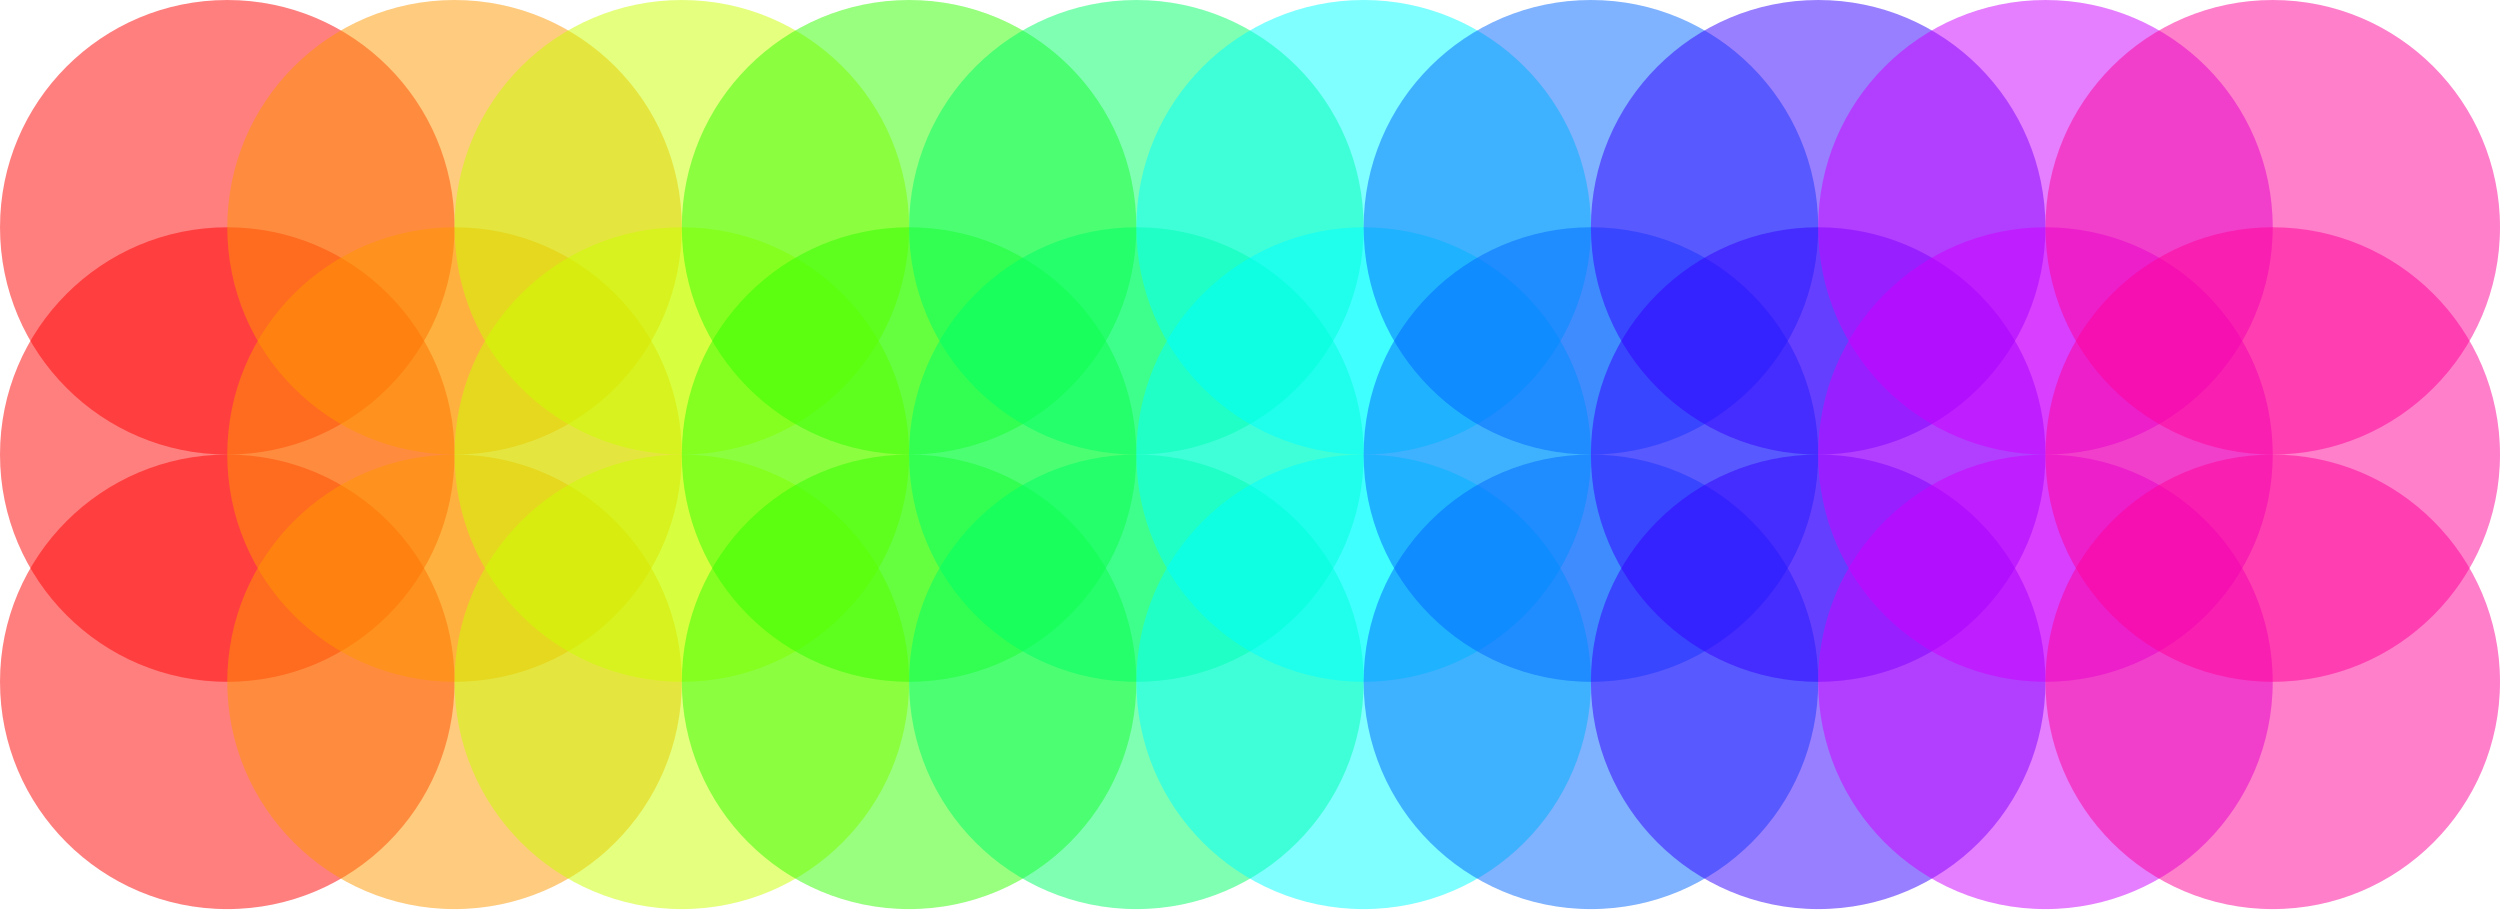
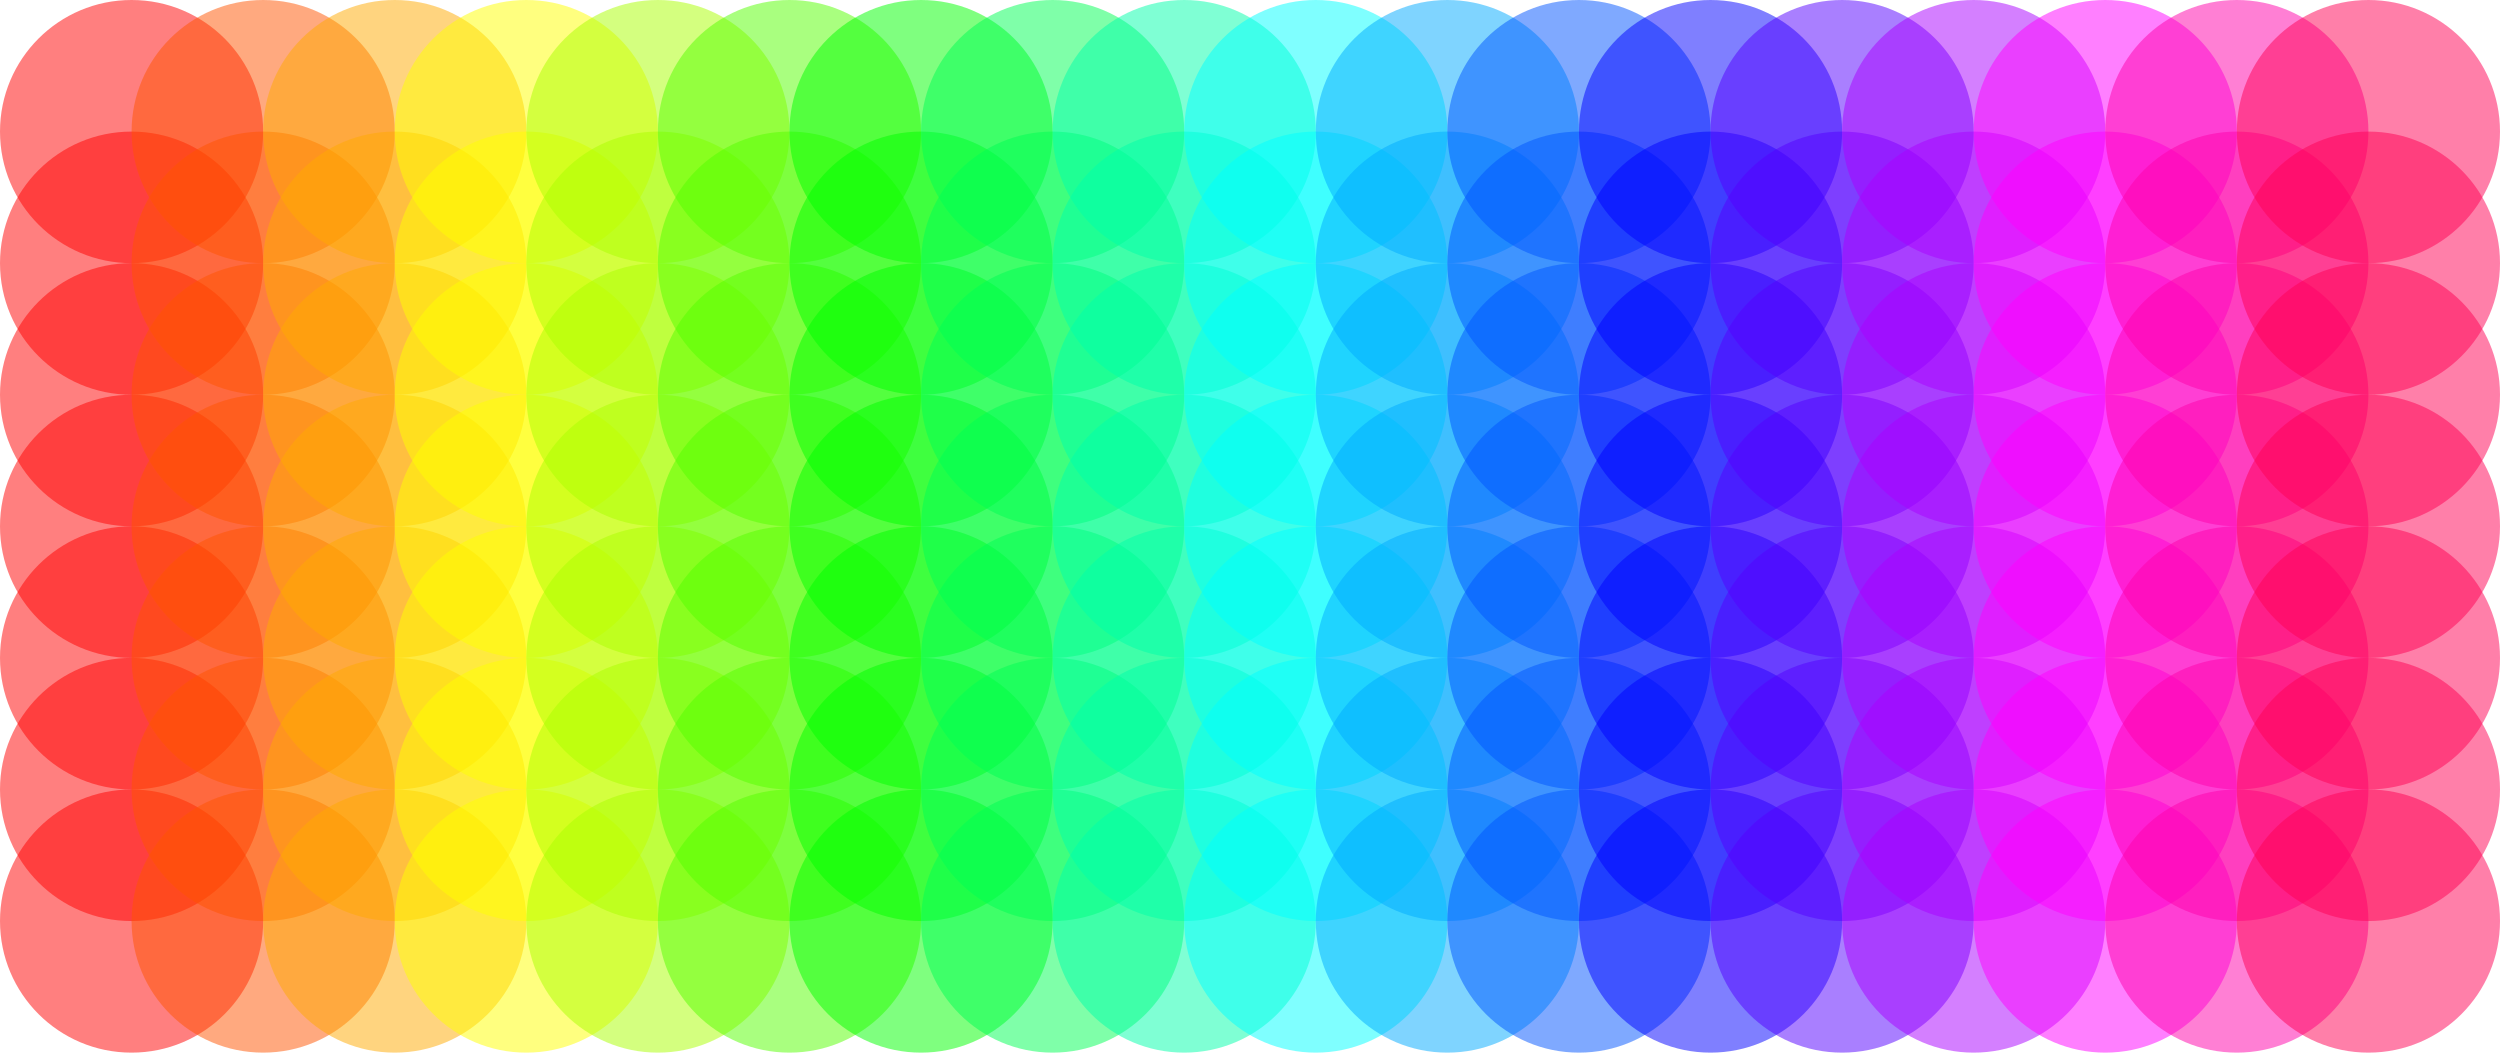
- <svg xmlns="http://www.w3.org/2000/svg" width="1100.00" height="400.00">
+ <svg xmlns="http://www.w3.org/2000/svg" width="1900.00" height="800.00">
  <circle cx="100.000" cy="100.000" r="100.00" style="fill:hsl(0.0, 100%, 50%); fill-opacity: 0.5" />
  <circle cx="100.000" cy="200.000" r="100.00" style="fill:hsl(0.0, 100%, 50%); fill-opacity: 0.5" />
  <circle cx="100.000" cy="300.000" r="100.00" style="fill:hsl(0.0, 100%, 50%); fill-opacity: 0.5" />
-   <circle cx="200.000" cy="100.000" r="100.00" style="fill:hsl(36.0, 100%, 50%); fill-opacity: 0.5" />
-   <circle cx="200.000" cy="200.000" r="100.00" style="fill:hsl(36.0, 100%, 50%); fill-opacity: 0.5" />
-   <circle cx="200.000" cy="300.000" r="100.00" style="fill:hsl(36.0, 100%, 50%); fill-opacity: 0.5" />
-   <circle cx="300.000" cy="100.000" r="100.00" style="fill:hsl(72.0, 100%, 50%); fill-opacity: 0.5" />
-   <circle cx="300.000" cy="200.000" r="100.00" style="fill:hsl(72.0, 100%, 50%); fill-opacity: 0.5" />
-   <circle cx="300.000" cy="300.000" r="100.00" style="fill:hsl(72.0, 100%, 50%); fill-opacity: 0.5" />
-   <circle cx="400.000" cy="100.000" r="100.00" style="fill:hsl(108.0, 100%, 50%); fill-opacity: 0.5" />
-   <circle cx="400.000" cy="200.000" r="100.00" style="fill:hsl(108.0, 100%, 50%); fill-opacity: 0.5" />
-   <circle cx="400.000" cy="300.000" r="100.00" style="fill:hsl(108.0, 100%, 50%); fill-opacity: 0.5" />
-   <circle cx="500.000" cy="100.000" r="100.00" style="fill:hsl(144.0, 100%, 50%); fill-opacity: 0.5" />
-   <circle cx="500.000" cy="200.000" r="100.00" style="fill:hsl(144.0, 100%, 50%); fill-opacity: 0.5" />
-   <circle cx="500.000" cy="300.000" r="100.00" style="fill:hsl(144.0, 100%, 50%); fill-opacity: 0.5" />
-   <circle cx="600.000" cy="100.000" r="100.00" style="fill:hsl(180.0, 100%, 50%); fill-opacity: 0.5" />
-   <circle cx="600.000" cy="200.000" r="100.00" style="fill:hsl(180.0, 100%, 50%); fill-opacity: 0.5" />
-   <circle cx="600.000" cy="300.000" r="100.00" style="fill:hsl(180.0, 100%, 50%); fill-opacity: 0.5" />
-   <circle cx="700.000" cy="100.000" r="100.00" style="fill:hsl(216.0, 100%, 50%); fill-opacity: 0.5" />
-   <circle cx="700.000" cy="200.000" r="100.00" style="fill:hsl(216.0, 100%, 50%); fill-opacity: 0.5" />
-   <circle cx="700.000" cy="300.000" r="100.00" style="fill:hsl(216.0, 100%, 50%); fill-opacity: 0.5" />
-   <circle cx="800.000" cy="100.000" r="100.00" style="fill:hsl(252.0, 100%, 50%); fill-opacity: 0.5" />
-   <circle cx="800.000" cy="200.000" r="100.00" style="fill:hsl(252.0, 100%, 50%); fill-opacity: 0.5" />
-   <circle cx="800.000" cy="300.000" r="100.00" style="fill:hsl(252.0, 100%, 50%); fill-opacity: 0.5" />
-   <circle cx="900.000" cy="100.000" r="100.00" style="fill:hsl(288.0, 100%, 50%); fill-opacity: 0.5" />
-   <circle cx="900.000" cy="200.000" r="100.00" style="fill:hsl(288.0, 100%, 50%); fill-opacity: 0.5" />
-   <circle cx="900.000" cy="300.000" r="100.00" style="fill:hsl(288.0, 100%, 50%); fill-opacity: 0.5" />
-   <circle cx="1000.000" cy="100.000" r="100.00" style="fill:hsl(324.0, 100%, 50%); fill-opacity: 0.5" />
-   <circle cx="1000.000" cy="200.000" r="100.00" style="fill:hsl(324.0, 100%, 50%); fill-opacity: 0.5" />
-   <circle cx="1000.000" cy="300.000" r="100.00" style="fill:hsl(324.0, 100%, 50%); fill-opacity: 0.5" />
+   <circle cx="100.000" cy="400.000" r="100.00" style="fill:hsl(0.0, 100%, 50%); fill-opacity: 0.5" />
+   <circle cx="100.000" cy="500.000" r="100.00" style="fill:hsl(0.0, 100%, 50%); fill-opacity: 0.5" />
+   <circle cx="100.000" cy="600.000" r="100.00" style="fill:hsl(0.0, 100%, 50%); fill-opacity: 0.5" />
+   <circle cx="100.000" cy="700.000" r="100.00" style="fill:hsl(0.0, 100%, 50%); fill-opacity: 0.5" />
+   <circle cx="200.000" cy="100.000" r="100.00" style="fill:hsl(20.0, 100%, 50%); fill-opacity: 0.5" />
+   <circle cx="200.000" cy="200.000" r="100.00" style="fill:hsl(20.0, 100%, 50%); fill-opacity: 0.5" />
+   <circle cx="200.000" cy="300.000" r="100.00" style="fill:hsl(20.0, 100%, 50%); fill-opacity: 0.5" />
+   <circle cx="200.000" cy="400.000" r="100.00" style="fill:hsl(20.0, 100%, 50%); fill-opacity: 0.5" />
+   <circle cx="200.000" cy="500.000" r="100.00" style="fill:hsl(20.0, 100%, 50%); fill-opacity: 0.5" />
+   <circle cx="200.000" cy="600.000" r="100.00" style="fill:hsl(20.0, 100%, 50%); fill-opacity: 0.5" />
+   <circle cx="200.000" cy="700.000" r="100.00" style="fill:hsl(20.0, 100%, 50%); fill-opacity: 0.5" />
+   <circle cx="300.000" cy="100.000" r="100.00" style="fill:hsl(40.0, 100%, 50%); fill-opacity: 0.5" />
+   <circle cx="300.000" cy="200.000" r="100.00" style="fill:hsl(40.0, 100%, 50%); fill-opacity: 0.5" />
+   <circle cx="300.000" cy="300.000" r="100.00" style="fill:hsl(40.0, 100%, 50%); fill-opacity: 0.5" />
+   <circle cx="300.000" cy="400.000" r="100.00" style="fill:hsl(40.0, 100%, 50%); fill-opacity: 0.5" />
+   <circle cx="300.000" cy="500.000" r="100.00" style="fill:hsl(40.0, 100%, 50%); fill-opacity: 0.5" />
+   <circle cx="300.000" cy="600.000" r="100.00" style="fill:hsl(40.0, 100%, 50%); fill-opacity: 0.5" />
+   <circle cx="300.000" cy="700.000" r="100.00" style="fill:hsl(40.0, 100%, 50%); fill-opacity: 0.5" />
+   <circle cx="400.000" cy="100.000" r="100.00" style="fill:hsl(60.0, 100%, 50%); fill-opacity: 0.5" />
+   <circle cx="400.000" cy="200.000" r="100.00" style="fill:hsl(60.0, 100%, 50%); fill-opacity: 0.5" />
+   <circle cx="400.000" cy="300.000" r="100.00" style="fill:hsl(60.0, 100%, 50%); fill-opacity: 0.5" />
+   <circle cx="400.000" cy="400.000" r="100.00" style="fill:hsl(60.0, 100%, 50%); fill-opacity: 0.5" />
+   <circle cx="400.000" cy="500.000" r="100.00" style="fill:hsl(60.0, 100%, 50%); fill-opacity: 0.5" />
+   <circle cx="400.000" cy="600.000" r="100.00" style="fill:hsl(60.0, 100%, 50%); fill-opacity: 0.5" />
+   <circle cx="400.000" cy="700.000" r="100.00" style="fill:hsl(60.0, 100%, 50%); fill-opacity: 0.5" />
+   <circle cx="500.000" cy="100.000" r="100.00" style="fill:hsl(80.0, 100%, 50%); fill-opacity: 0.5" />
+   <circle cx="500.000" cy="200.000" r="100.00" style="fill:hsl(80.0, 100%, 50%); fill-opacity: 0.5" />
+   <circle cx="500.000" cy="300.000" r="100.00" style="fill:hsl(80.0, 100%, 50%); fill-opacity: 0.5" />
+   <circle cx="500.000" cy="400.000" r="100.00" style="fill:hsl(80.0, 100%, 50%); fill-opacity: 0.5" />
+   <circle cx="500.000" cy="500.000" r="100.00" style="fill:hsl(80.0, 100%, 50%); fill-opacity: 0.5" />
+   <circle cx="500.000" cy="600.000" r="100.00" style="fill:hsl(80.0, 100%, 50%); fill-opacity: 0.5" />
+   <circle cx="500.000" cy="700.000" r="100.00" style="fill:hsl(80.0, 100%, 50%); fill-opacity: 0.5" />
+   <circle cx="600.000" cy="100.000" r="100.00" style="fill:hsl(100.0, 100%, 50%); fill-opacity: 0.5" />
+   <circle cx="600.000" cy="200.000" r="100.00" style="fill:hsl(100.0, 100%, 50%); fill-opacity: 0.5" />
+   <circle cx="600.000" cy="300.000" r="100.00" style="fill:hsl(100.0, 100%, 50%); fill-opacity: 0.5" />
+   <circle cx="600.000" cy="400.000" r="100.00" style="fill:hsl(100.0, 100%, 50%); fill-opacity: 0.5" />
+   <circle cx="600.000" cy="500.000" r="100.00" style="fill:hsl(100.0, 100%, 50%); fill-opacity: 0.5" />
+   <circle cx="600.000" cy="600.000" r="100.00" style="fill:hsl(100.0, 100%, 50%); fill-opacity: 0.5" />
+   <circle cx="600.000" cy="700.000" r="100.00" style="fill:hsl(100.0, 100%, 50%); fill-opacity: 0.5" />
+   <circle cx="700.000" cy="100.000" r="100.00" style="fill:hsl(120.0, 100%, 50%); fill-opacity: 0.5" />
+   <circle cx="700.000" cy="200.000" r="100.00" style="fill:hsl(120.0, 100%, 50%); fill-opacity: 0.5" />
+   <circle cx="700.000" cy="300.000" r="100.00" style="fill:hsl(120.0, 100%, 50%); fill-opacity: 0.5" />
+   <circle cx="700.000" cy="400.000" r="100.00" style="fill:hsl(120.0, 100%, 50%); fill-opacity: 0.5" />
+   <circle cx="700.000" cy="500.000" r="100.00" style="fill:hsl(120.0, 100%, 50%); fill-opacity: 0.5" />
+   <circle cx="700.000" cy="600.000" r="100.00" style="fill:hsl(120.0, 100%, 50%); fill-opacity: 0.5" />
+   <circle cx="700.000" cy="700.000" r="100.00" style="fill:hsl(120.0, 100%, 50%); fill-opacity: 0.5" />
+   <circle cx="800.000" cy="100.000" r="100.00" style="fill:hsl(140.0, 100%, 50%); fill-opacity: 0.5" />
+   <circle cx="800.000" cy="200.000" r="100.00" style="fill:hsl(140.0, 100%, 50%); fill-opacity: 0.5" />
+   <circle cx="800.000" cy="300.000" r="100.00" style="fill:hsl(140.0, 100%, 50%); fill-opacity: 0.5" />
+   <circle cx="800.000" cy="400.000" r="100.00" style="fill:hsl(140.0, 100%, 50%); fill-opacity: 0.5" />
+   <circle cx="800.000" cy="500.000" r="100.00" style="fill:hsl(140.0, 100%, 50%); fill-opacity: 0.5" />
+   <circle cx="800.000" cy="600.000" r="100.00" style="fill:hsl(140.0, 100%, 50%); fill-opacity: 0.5" />
+   <circle cx="800.000" cy="700.000" r="100.00" style="fill:hsl(140.0, 100%, 50%); fill-opacity: 0.5" />
+   <circle cx="900.000" cy="100.000" r="100.00" style="fill:hsl(160.0, 100%, 50%); fill-opacity: 0.5" />
+   <circle cx="900.000" cy="200.000" r="100.00" style="fill:hsl(160.0, 100%, 50%); fill-opacity: 0.5" />
+   <circle cx="900.000" cy="300.000" r="100.00" style="fill:hsl(160.0, 100%, 50%); fill-opacity: 0.5" />
+   <circle cx="900.000" cy="400.000" r="100.00" style="fill:hsl(160.0, 100%, 50%); fill-opacity: 0.5" />
+   <circle cx="900.000" cy="500.000" r="100.00" style="fill:hsl(160.0, 100%, 50%); fill-opacity: 0.5" />
+   <circle cx="900.000" cy="600.000" r="100.00" style="fill:hsl(160.0, 100%, 50%); fill-opacity: 0.5" />
+   <circle cx="900.000" cy="700.000" r="100.00" style="fill:hsl(160.0, 100%, 50%); fill-opacity: 0.5" />
+   <circle cx="1000.000" cy="100.000" r="100.00" style="fill:hsl(180.0, 100%, 50%); fill-opacity: 0.5" />
+   <circle cx="1000.000" cy="200.000" r="100.00" style="fill:hsl(180.0, 100%, 50%); fill-opacity: 0.5" />
+   <circle cx="1000.000" cy="300.000" r="100.00" style="fill:hsl(180.0, 100%, 50%); fill-opacity: 0.5" />
+   <circle cx="1000.000" cy="400.000" r="100.00" style="fill:hsl(180.0, 100%, 50%); fill-opacity: 0.5" />
+   <circle cx="1000.000" cy="500.000" r="100.00" style="fill:hsl(180.0, 100%, 50%); fill-opacity: 0.5" />
+   <circle cx="1000.000" cy="600.000" r="100.00" style="fill:hsl(180.0, 100%, 50%); fill-opacity: 0.5" />
+   <circle cx="1000.000" cy="700.000" r="100.00" style="fill:hsl(180.0, 100%, 50%); fill-opacity: 0.5" />
+   <circle cx="1100.000" cy="100.000" r="100.00" style="fill:hsl(200.0, 100%, 50%); fill-opacity: 0.5" />
+   <circle cx="1100.000" cy="200.000" r="100.00" style="fill:hsl(200.0, 100%, 50%); fill-opacity: 0.5" />
+   <circle cx="1100.000" cy="300.000" r="100.00" style="fill:hsl(200.0, 100%, 50%); fill-opacity: 0.5" />
+   <circle cx="1100.000" cy="400.000" r="100.00" style="fill:hsl(200.0, 100%, 50%); fill-opacity: 0.5" />
+   <circle cx="1100.000" cy="500.000" r="100.00" style="fill:hsl(200.0, 100%, 50%); fill-opacity: 0.5" />
+   <circle cx="1100.000" cy="600.000" r="100.00" style="fill:hsl(200.0, 100%, 50%); fill-opacity: 0.5" />
+   <circle cx="1100.000" cy="700.000" r="100.00" style="fill:hsl(200.0, 100%, 50%); fill-opacity: 0.5" />
+   <circle cx="1200.000" cy="100.000" r="100.00" style="fill:hsl(220.0, 100%, 50%); fill-opacity: 0.5" />
+   <circle cx="1200.000" cy="200.000" r="100.00" style="fill:hsl(220.0, 100%, 50%); fill-opacity: 0.5" />
+   <circle cx="1200.000" cy="300.000" r="100.00" style="fill:hsl(220.0, 100%, 50%); fill-opacity: 0.5" />
+   <circle cx="1200.000" cy="400.000" r="100.00" style="fill:hsl(220.0, 100%, 50%); fill-opacity: 0.5" />
+   <circle cx="1200.000" cy="500.000" r="100.00" style="fill:hsl(220.0, 100%, 50%); fill-opacity: 0.5" />
+   <circle cx="1200.000" cy="600.000" r="100.00" style="fill:hsl(220.0, 100%, 50%); fill-opacity: 0.5" />
+   <circle cx="1200.000" cy="700.000" r="100.00" style="fill:hsl(220.0, 100%, 50%); fill-opacity: 0.5" />
+   <circle cx="1300.000" cy="100.000" r="100.00" style="fill:hsl(240.0, 100%, 50%); fill-opacity: 0.5" />
+   <circle cx="1300.000" cy="200.000" r="100.00" style="fill:hsl(240.0, 100%, 50%); fill-opacity: 0.5" />
+   <circle cx="1300.000" cy="300.000" r="100.00" style="fill:hsl(240.0, 100%, 50%); fill-opacity: 0.5" />
+   <circle cx="1300.000" cy="400.000" r="100.00" style="fill:hsl(240.0, 100%, 50%); fill-opacity: 0.5" />
+   <circle cx="1300.000" cy="500.000" r="100.00" style="fill:hsl(240.0, 100%, 50%); fill-opacity: 0.5" />
+   <circle cx="1300.000" cy="600.000" r="100.00" style="fill:hsl(240.0, 100%, 50%); fill-opacity: 0.5" />
+   <circle cx="1300.000" cy="700.000" r="100.00" style="fill:hsl(240.0, 100%, 50%); fill-opacity: 0.5" />
+   <circle cx="1400.000" cy="100.000" r="100.00" style="fill:hsl(260.0, 100%, 50%); fill-opacity: 0.5" />
+   <circle cx="1400.000" cy="200.000" r="100.00" style="fill:hsl(260.0, 100%, 50%); fill-opacity: 0.5" />
+   <circle cx="1400.000" cy="300.000" r="100.00" style="fill:hsl(260.0, 100%, 50%); fill-opacity: 0.5" />
+   <circle cx="1400.000" cy="400.000" r="100.00" style="fill:hsl(260.0, 100%, 50%); fill-opacity: 0.5" />
+   <circle cx="1400.000" cy="500.000" r="100.00" style="fill:hsl(260.0, 100%, 50%); fill-opacity: 0.5" />
+   <circle cx="1400.000" cy="600.000" r="100.00" style="fill:hsl(260.0, 100%, 50%); fill-opacity: 0.5" />
+   <circle cx="1400.000" cy="700.000" r="100.00" style="fill:hsl(260.0, 100%, 50%); fill-opacity: 0.5" />
+   <circle cx="1500.000" cy="100.000" r="100.00" style="fill:hsl(280.0, 100%, 50%); fill-opacity: 0.5" />
+   <circle cx="1500.000" cy="200.000" r="100.00" style="fill:hsl(280.0, 100%, 50%); fill-opacity: 0.5" />
+   <circle cx="1500.000" cy="300.000" r="100.00" style="fill:hsl(280.0, 100%, 50%); fill-opacity: 0.5" />
+   <circle cx="1500.000" cy="400.000" r="100.00" style="fill:hsl(280.0, 100%, 50%); fill-opacity: 0.5" />
+   <circle cx="1500.000" cy="500.000" r="100.00" style="fill:hsl(280.0, 100%, 50%); fill-opacity: 0.5" />
+   <circle cx="1500.000" cy="600.000" r="100.00" style="fill:hsl(280.0, 100%, 50%); fill-opacity: 0.5" />
+   <circle cx="1500.000" cy="700.000" r="100.00" style="fill:hsl(280.0, 100%, 50%); fill-opacity: 0.5" />
+   <circle cx="1600.000" cy="100.000" r="100.00" style="fill:hsl(300.0, 100%, 50%); fill-opacity: 0.5" />
+   <circle cx="1600.000" cy="200.000" r="100.00" style="fill:hsl(300.0, 100%, 50%); fill-opacity: 0.5" />
+   <circle cx="1600.000" cy="300.000" r="100.00" style="fill:hsl(300.0, 100%, 50%); fill-opacity: 0.5" />
+   <circle cx="1600.000" cy="400.000" r="100.00" style="fill:hsl(300.0, 100%, 50%); fill-opacity: 0.5" />
+   <circle cx="1600.000" cy="500.000" r="100.00" style="fill:hsl(300.0, 100%, 50%); fill-opacity: 0.5" />
+   <circle cx="1600.000" cy="600.000" r="100.00" style="fill:hsl(300.0, 100%, 50%); fill-opacity: 0.5" />
+   <circle cx="1600.000" cy="700.000" r="100.00" style="fill:hsl(300.0, 100%, 50%); fill-opacity: 0.5" />
+   <circle cx="1700.000" cy="100.000" r="100.00" style="fill:hsl(320.0, 100%, 50%); fill-opacity: 0.5" />
+   <circle cx="1700.000" cy="200.000" r="100.00" style="fill:hsl(320.0, 100%, 50%); fill-opacity: 0.5" />
+   <circle cx="1700.000" cy="300.000" r="100.00" style="fill:hsl(320.0, 100%, 50%); fill-opacity: 0.5" />
+   <circle cx="1700.000" cy="400.000" r="100.00" style="fill:hsl(320.0, 100%, 50%); fill-opacity: 0.5" />
+   <circle cx="1700.000" cy="500.000" r="100.00" style="fill:hsl(320.0, 100%, 50%); fill-opacity: 0.5" />
+   <circle cx="1700.000" cy="600.000" r="100.00" style="fill:hsl(320.0, 100%, 50%); fill-opacity: 0.5" />
+   <circle cx="1700.000" cy="700.000" r="100.00" style="fill:hsl(320.0, 100%, 50%); fill-opacity: 0.5" />
+   <circle cx="1800.000" cy="100.000" r="100.00" style="fill:hsl(340.0, 100%, 50%); fill-opacity: 0.5" />
+   <circle cx="1800.000" cy="200.000" r="100.00" style="fill:hsl(340.0, 100%, 50%); fill-opacity: 0.5" />
+   <circle cx="1800.000" cy="300.000" r="100.00" style="fill:hsl(340.0, 100%, 50%); fill-opacity: 0.5" />
+   <circle cx="1800.000" cy="400.000" r="100.00" style="fill:hsl(340.0, 100%, 50%); fill-opacity: 0.5" />
+   <circle cx="1800.000" cy="500.000" r="100.00" style="fill:hsl(340.0, 100%, 50%); fill-opacity: 0.5" />
+   <circle cx="1800.000" cy="600.000" r="100.00" style="fill:hsl(340.0, 100%, 50%); fill-opacity: 0.5" />
+   <circle cx="1800.000" cy="700.000" r="100.00" style="fill:hsl(340.0, 100%, 50%); fill-opacity: 0.5" />
</svg>
